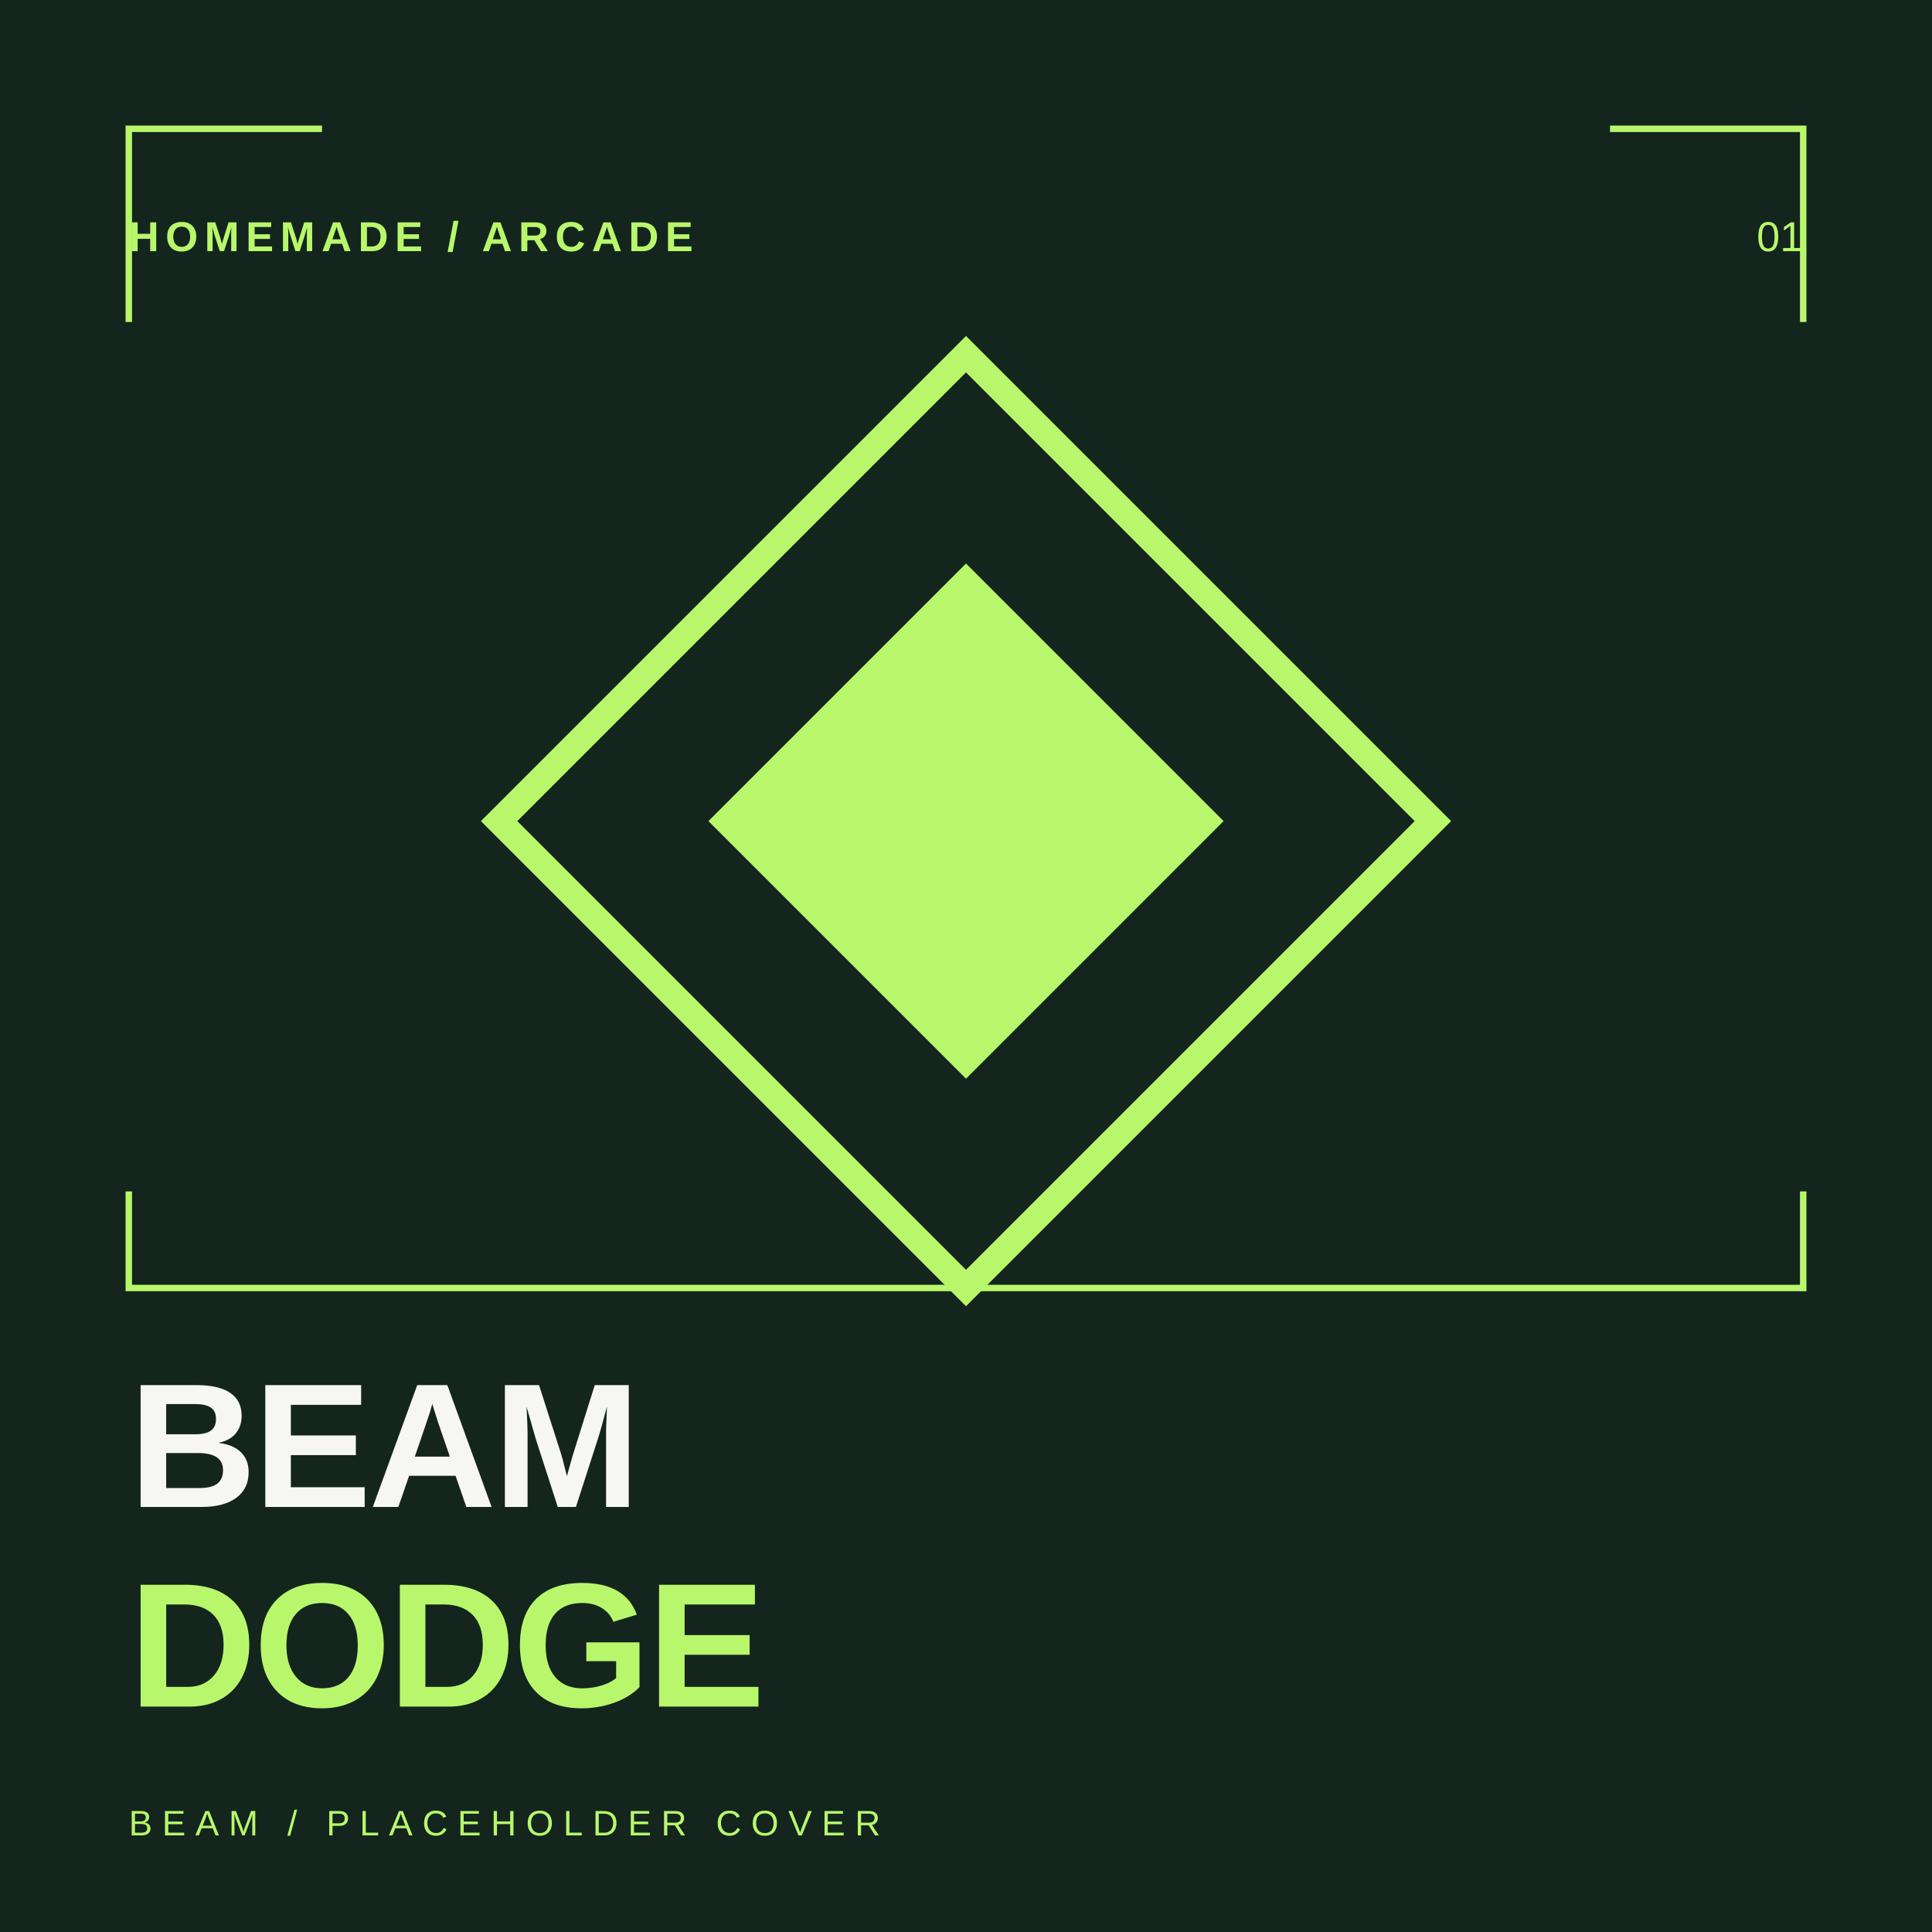
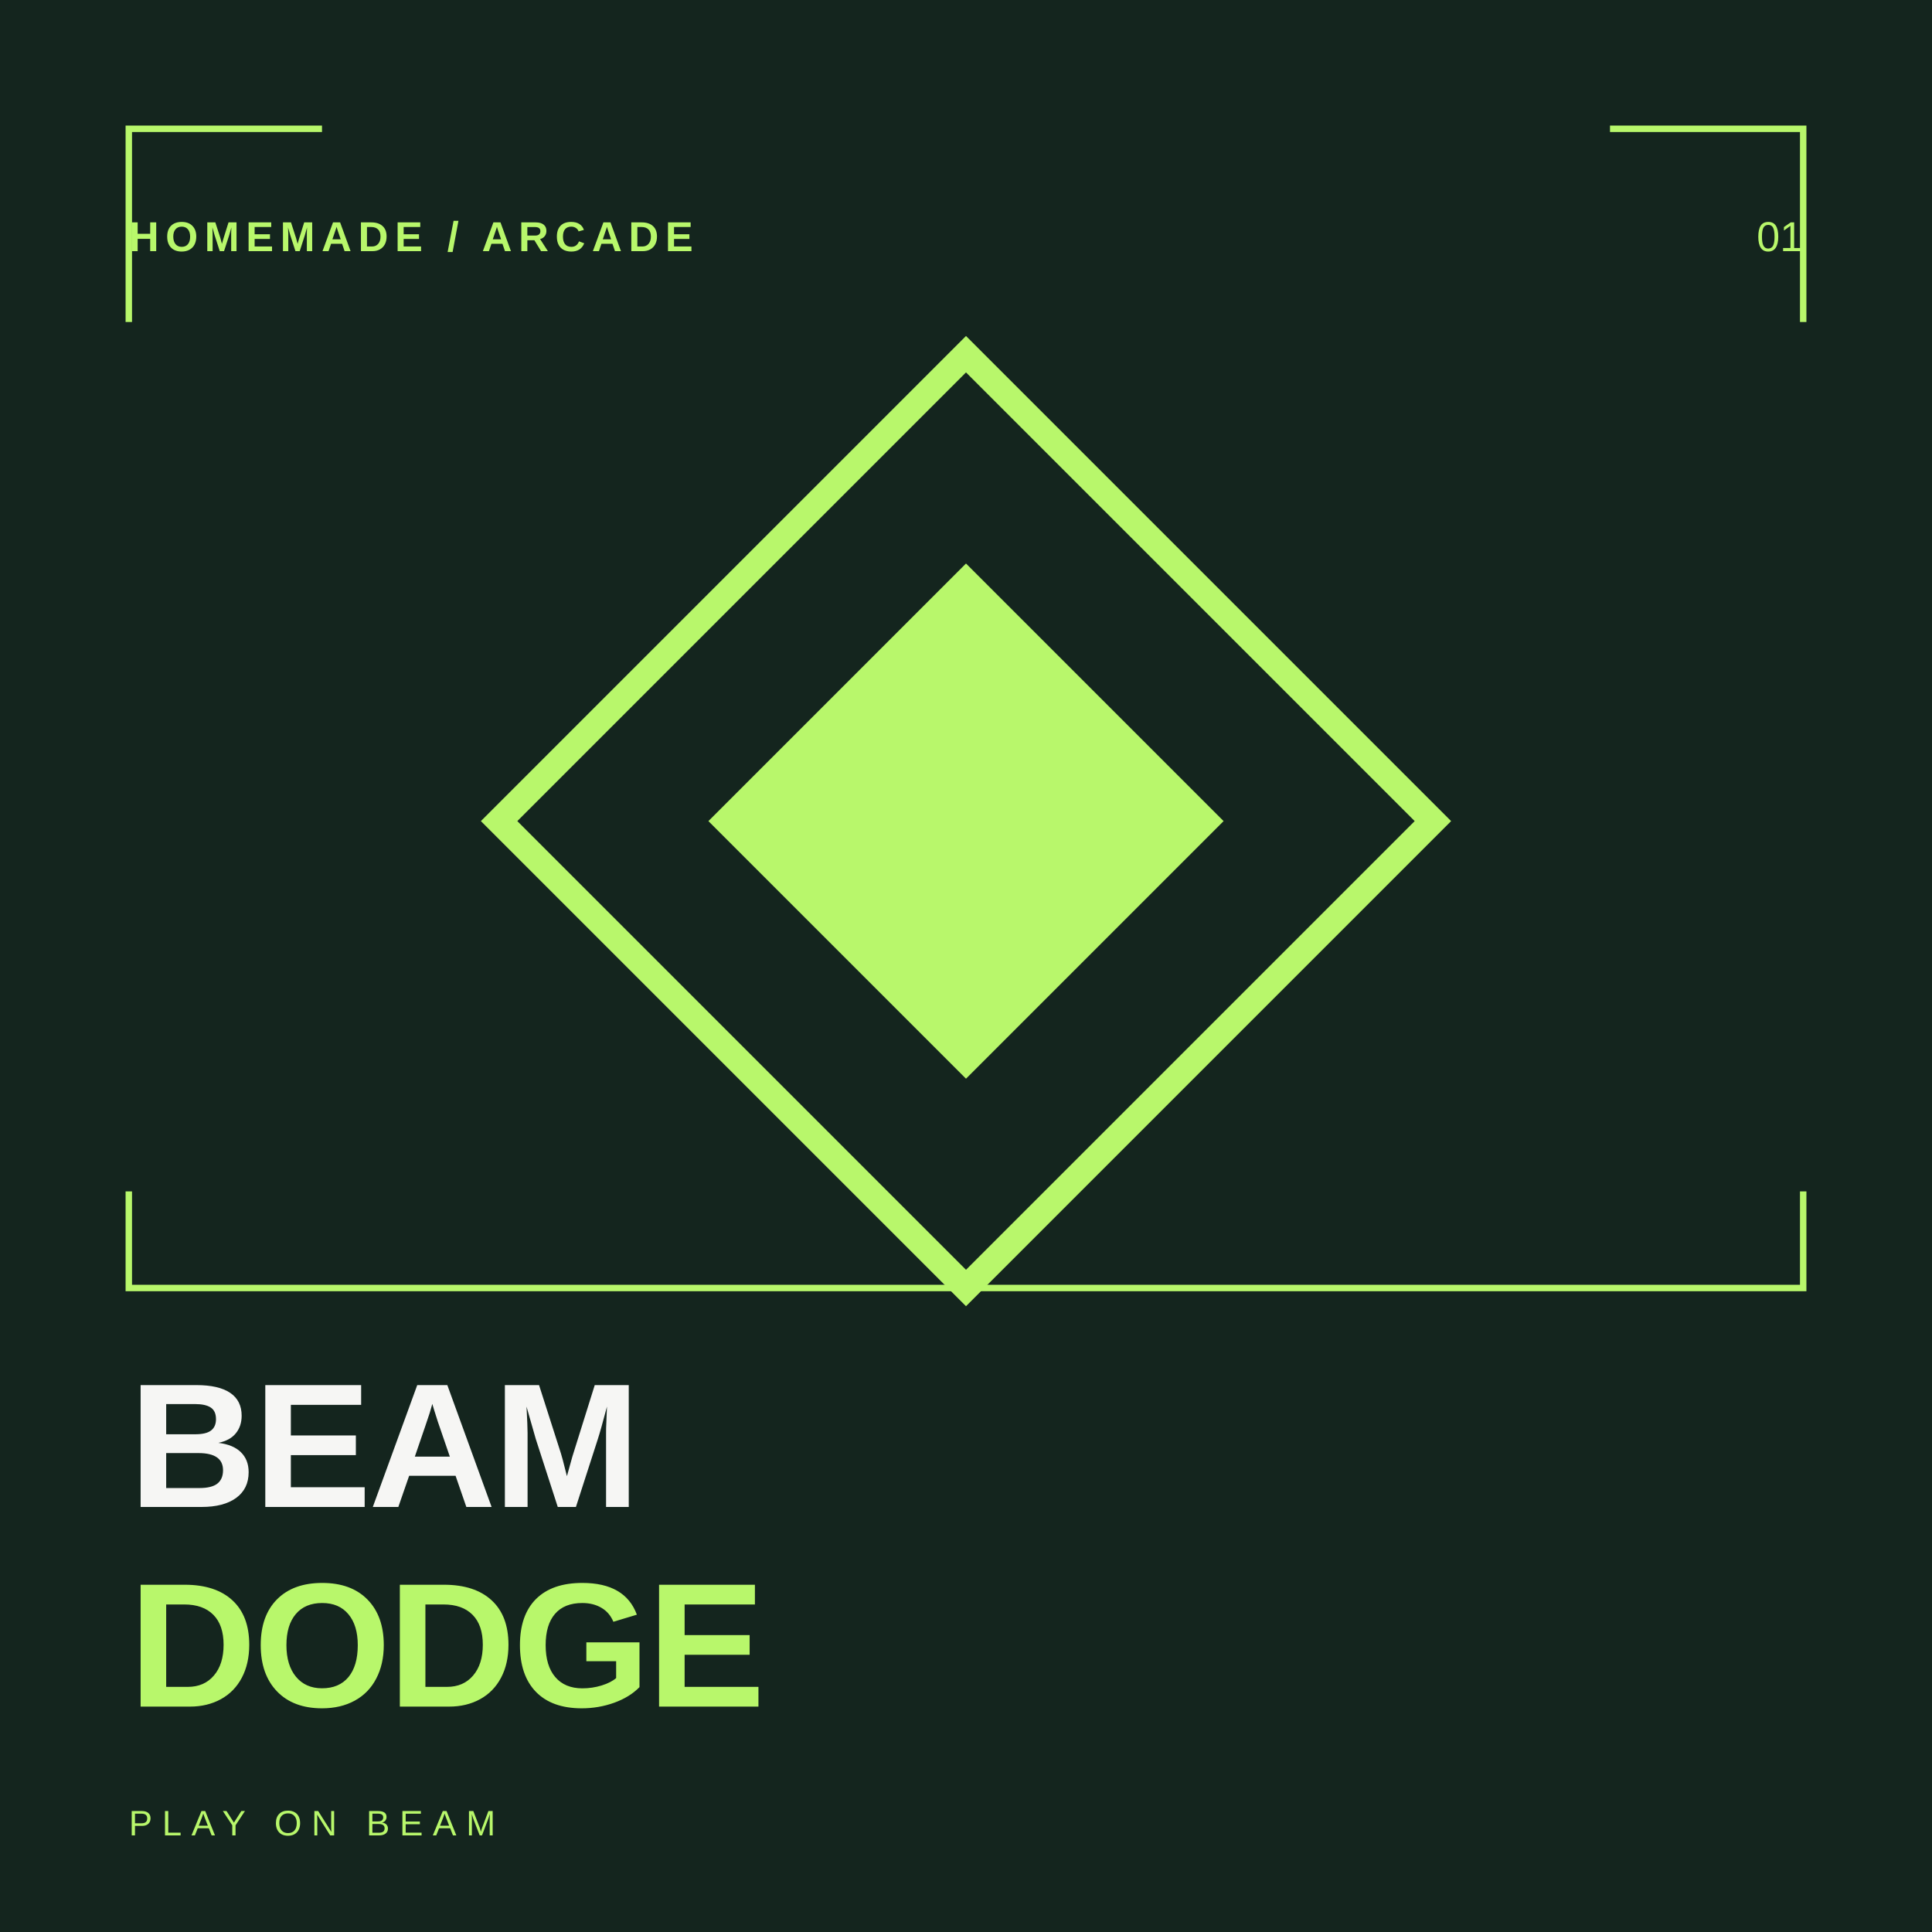
- <svg xmlns="http://www.w3.org/2000/svg" width="600" height="600" viewBox="0 0 600 600" role="img" aria-label="BEAM Dodge placeholder cover">
+ <svg xmlns="http://www.w3.org/2000/svg" width="600" height="600" viewBox="0 0 600 600" role="img" aria-label="BEAM Dodge cover">
  <rect width="600" height="600" fill="#14251e" />
  <path d="M40 100V40h60m400 0h60v60M40 370v30h520v-30" fill="none" stroke="#b8f76b" stroke-width="2" />
  <text x="40" y="78" fill="#b8f76b" font-family="Arial,sans-serif" font-size="13" font-weight="700" letter-spacing="2">HOMEMADE / ARCADE</text>
  <text x="560" y="78" text-anchor="end" fill="#b8f76b" font-family="Arial,sans-serif" font-size="13">01</text>
  <path d="m300 110 145 145-145 145-145-145Z" fill="none" stroke="#b8f76b" stroke-width="8" />
  <path d="m300 175 80 80-80 80-80-80Z" fill="#b8f76b" />
  <text x="40" y="468" fill="#f6f6f4" font-family="Arial,sans-serif" font-size="55" font-weight="800" letter-spacing="-1">BEAM</text>
  <text x="40" y="530" fill="#b8f76b" font-family="Arial,sans-serif" font-size="55" font-weight="800" letter-spacing="-1">DODGE</text>
-   <text x="40" y="570" fill="#b8f76b" font-family="Arial,sans-serif" font-size="11" letter-spacing="3">BEAM / PLACEHOLDER COVER</text>
+   <text x="40" y="570" fill="#b8f76b" font-family="Arial,sans-serif" font-size="11" letter-spacing="3">PLAY ON BEAM</text>
</svg>
